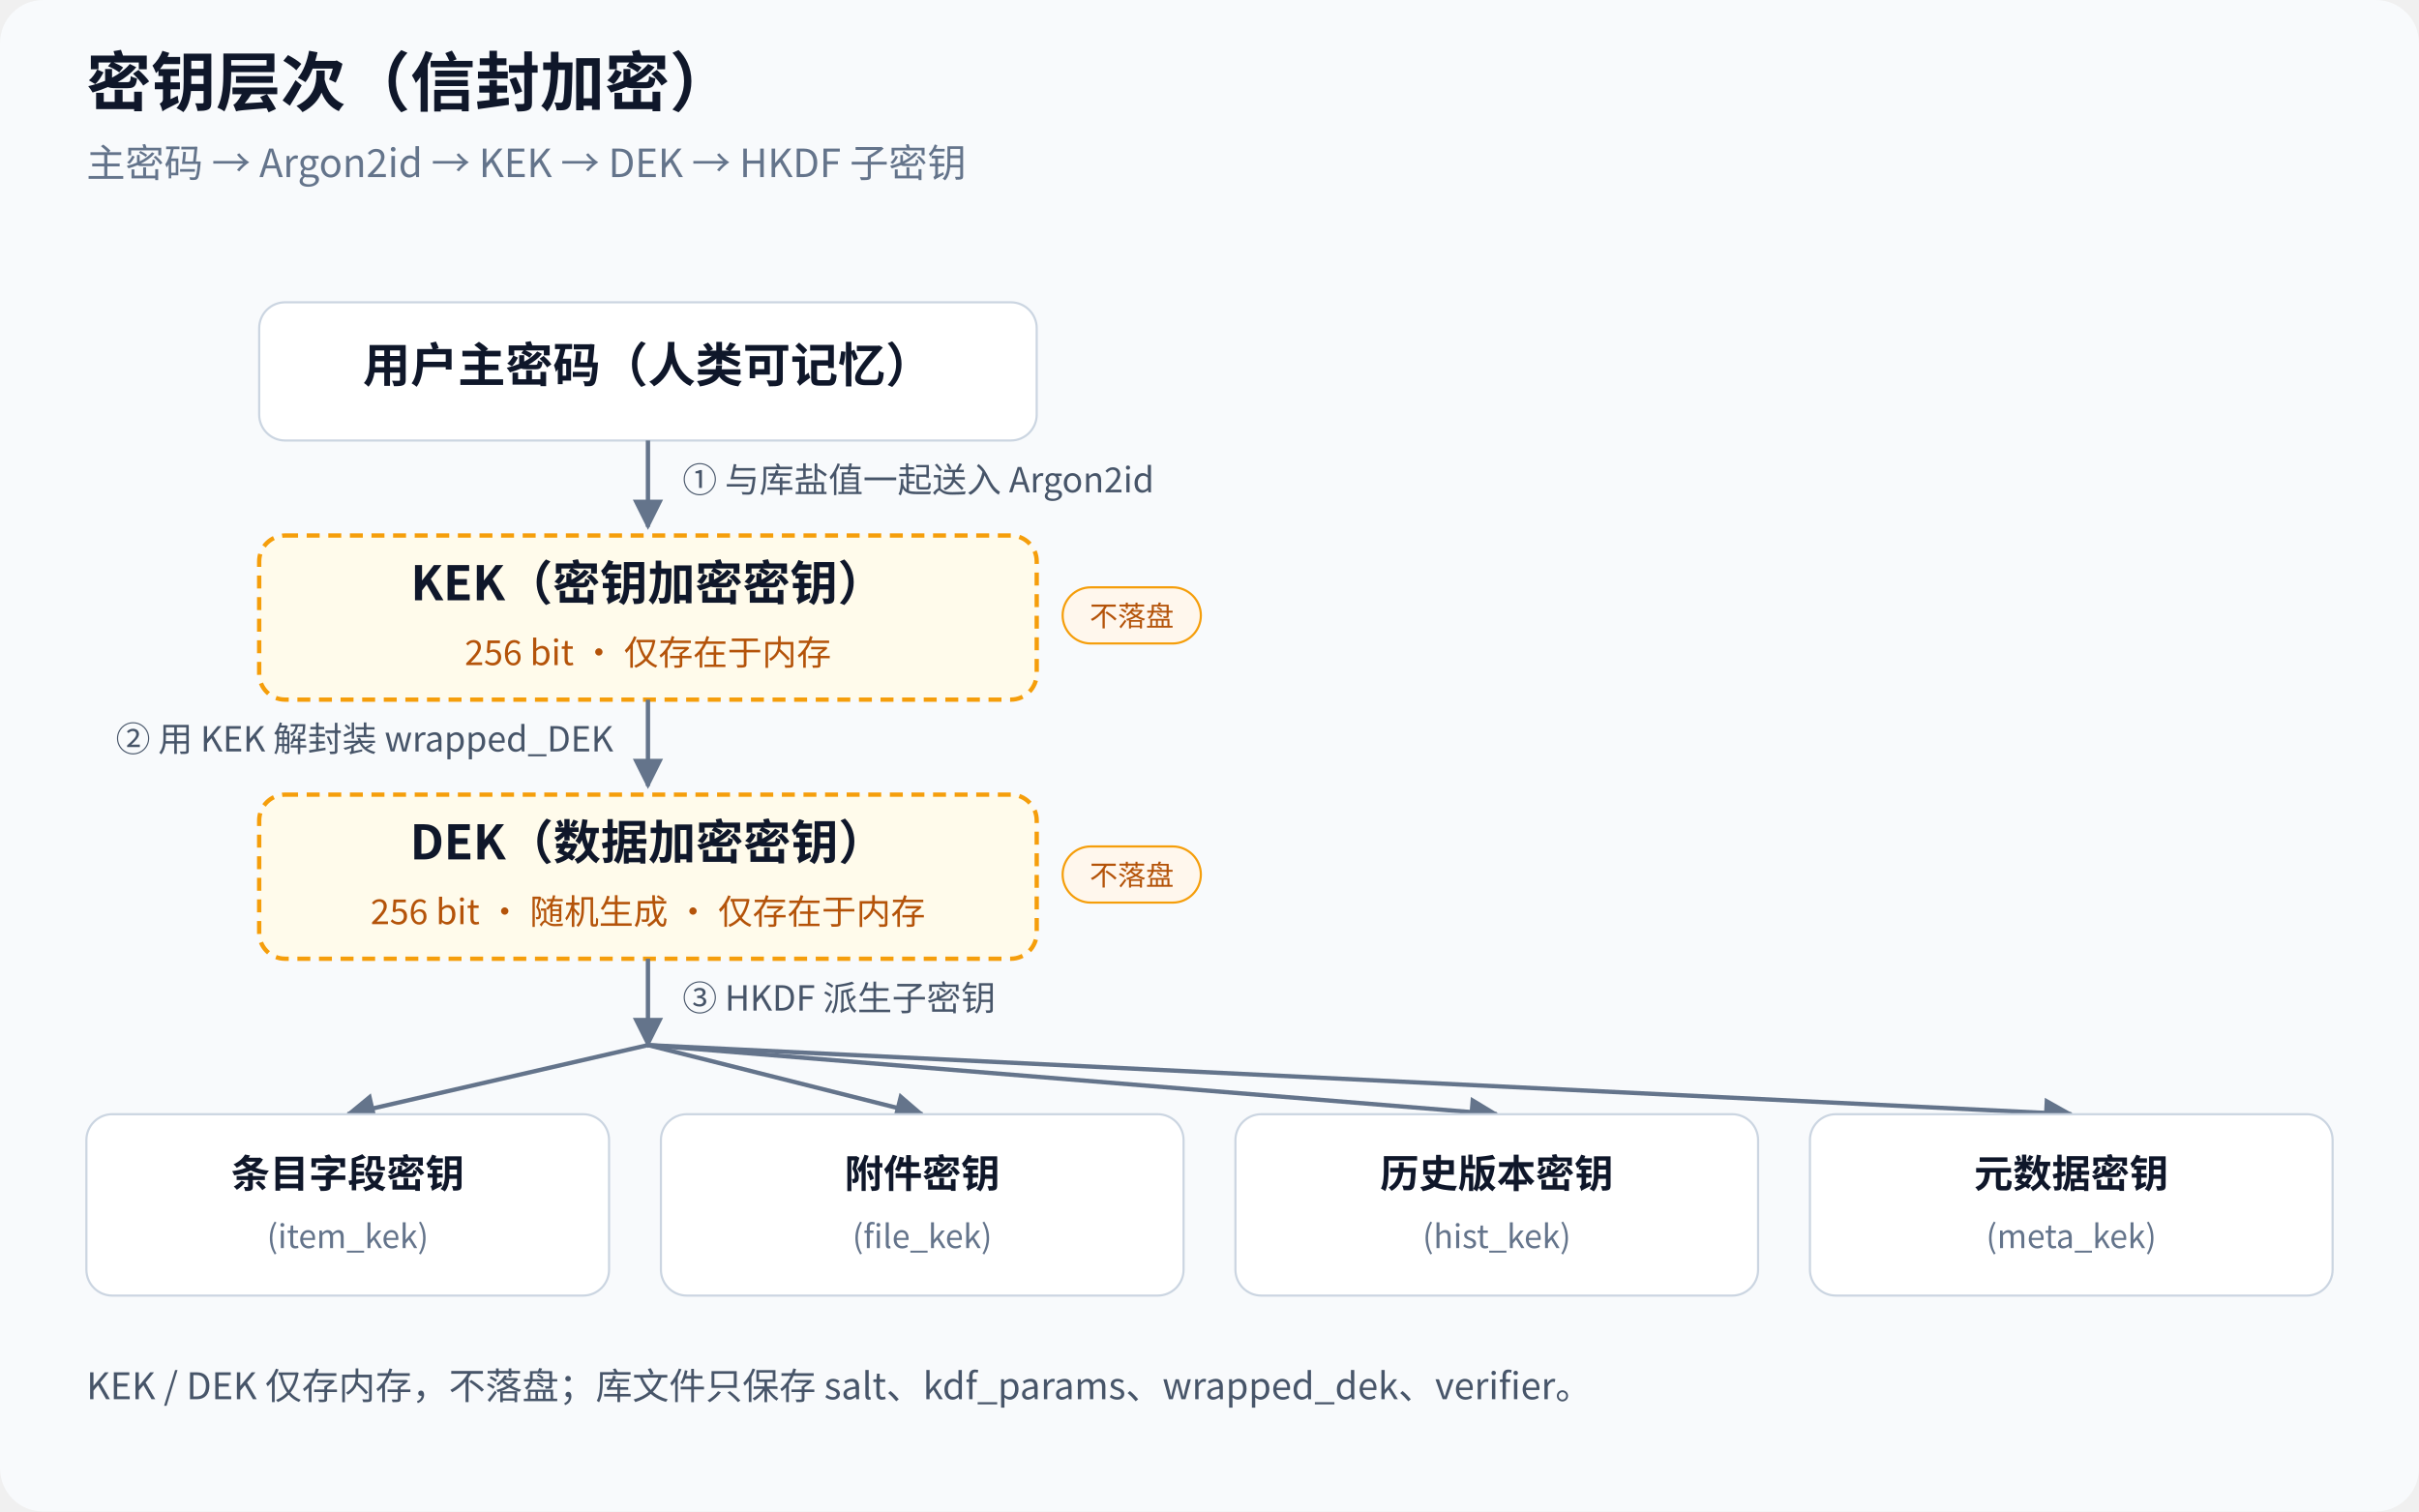
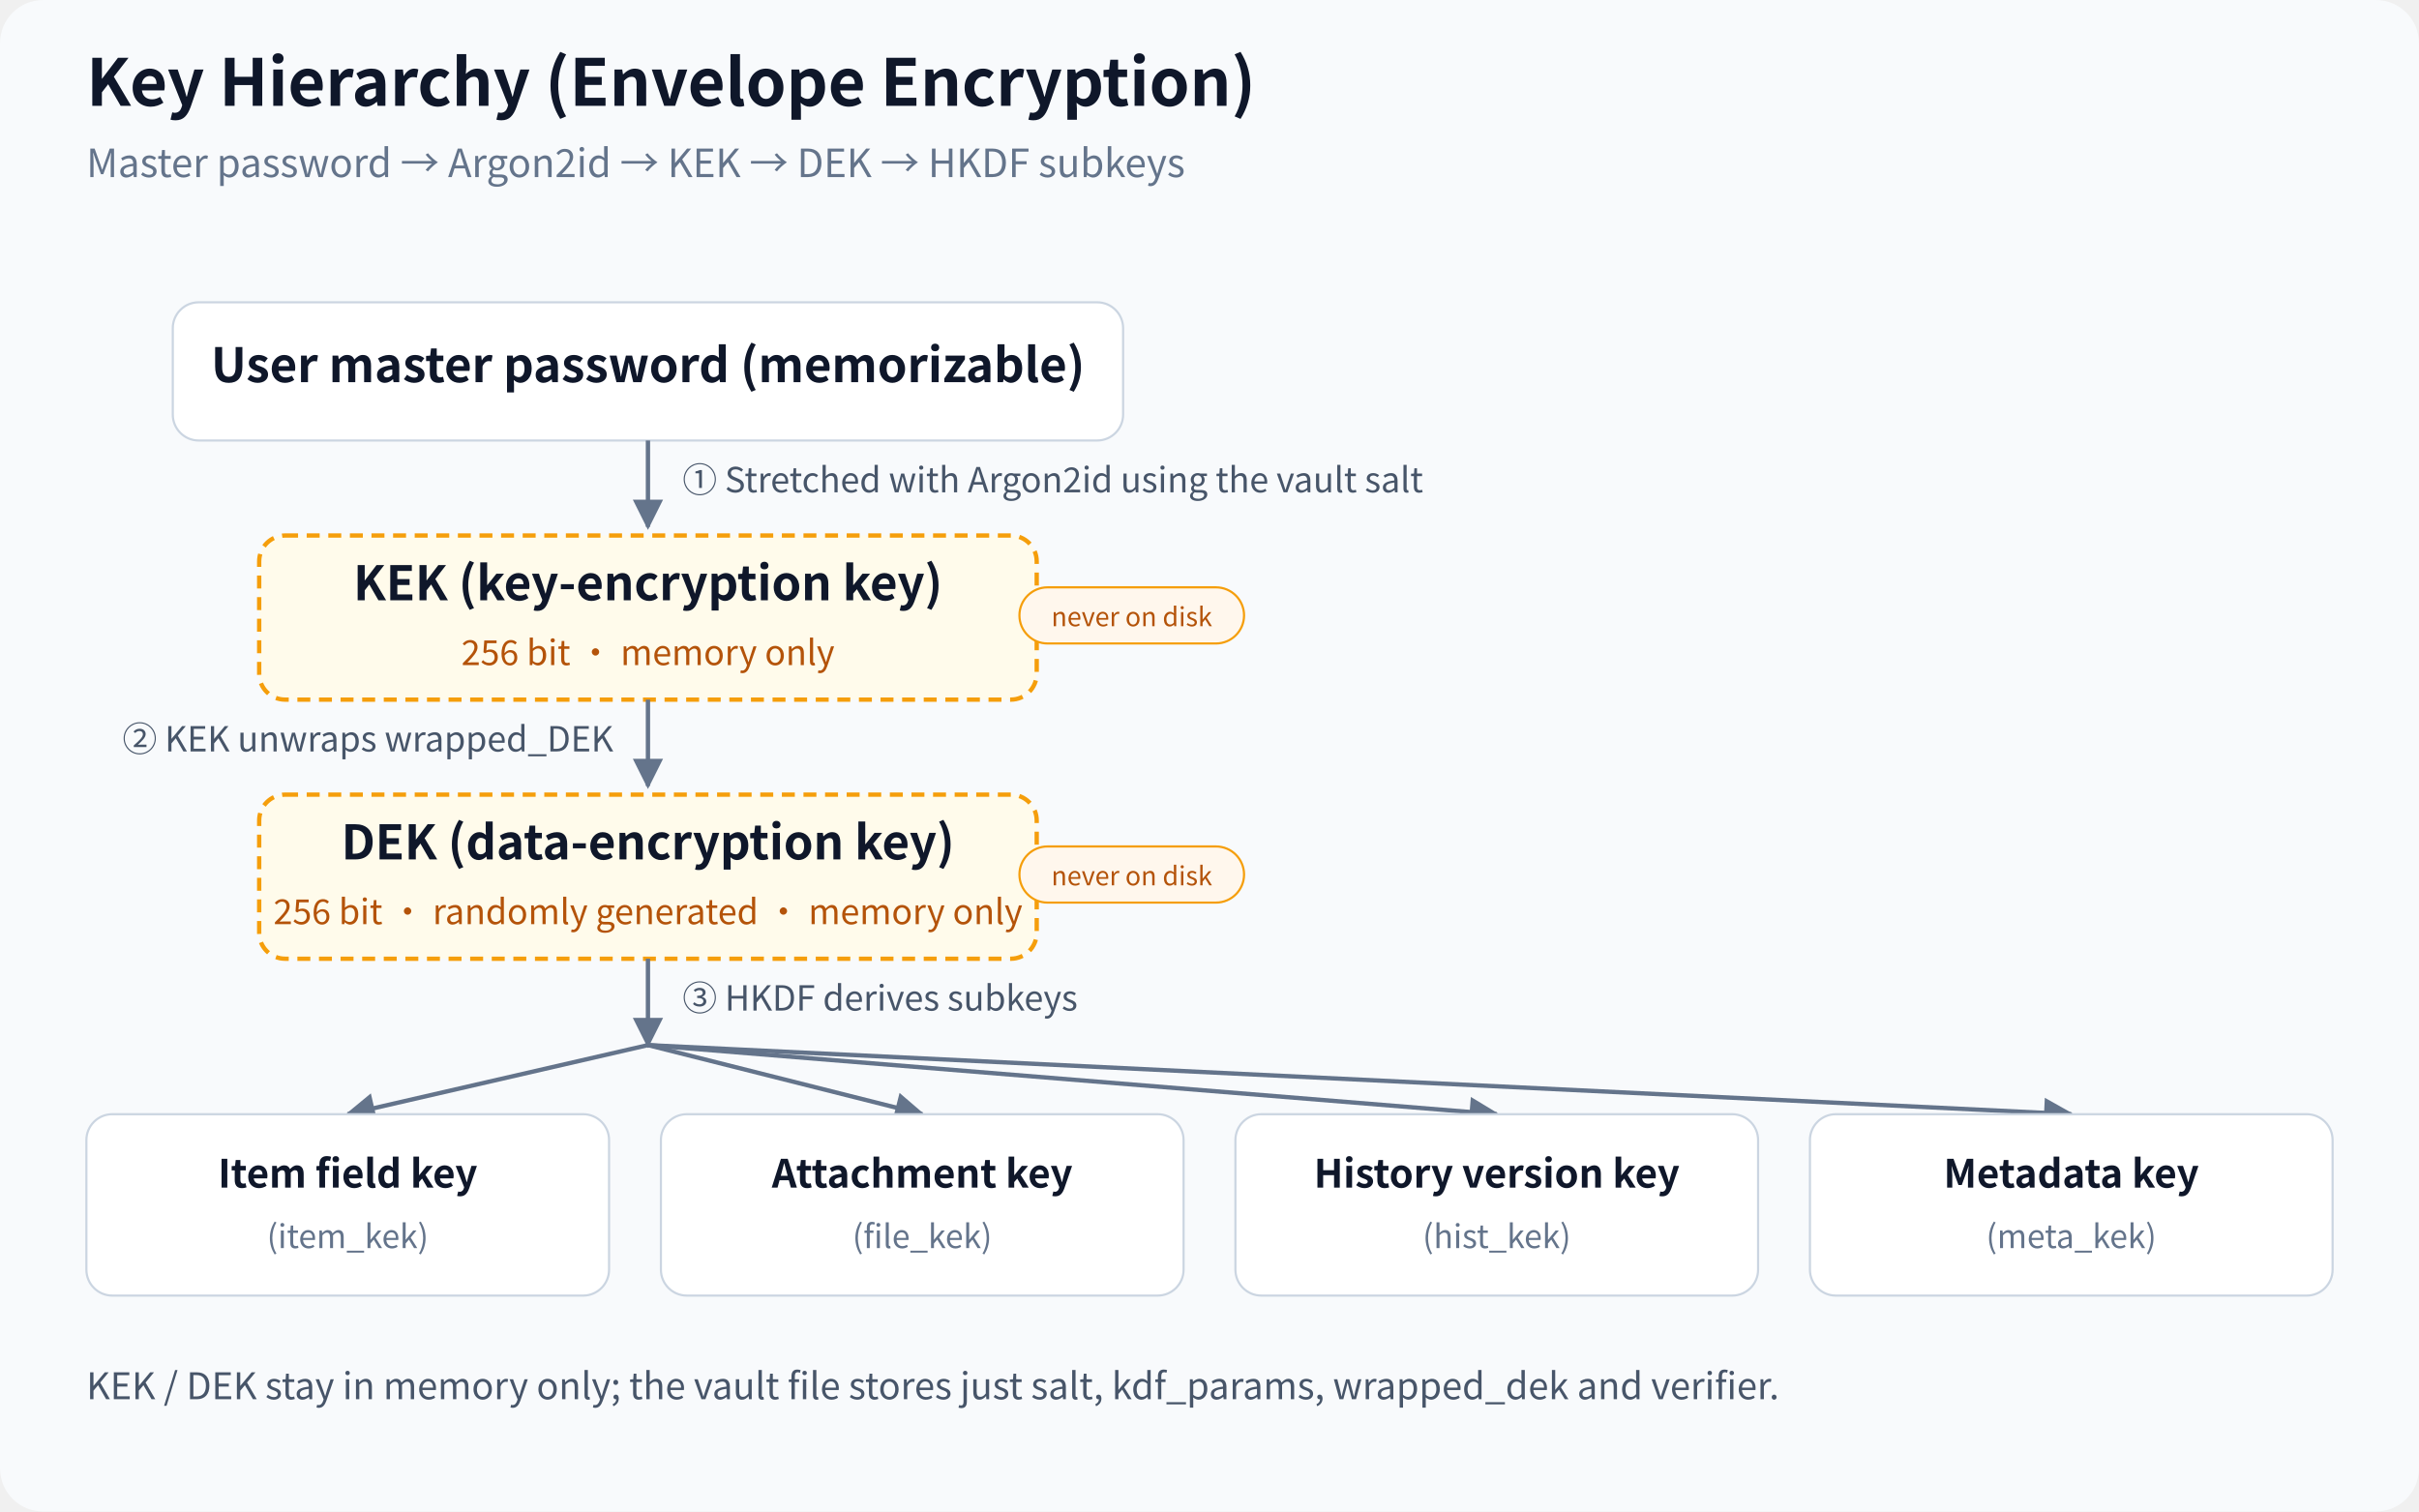
<svg xmlns="http://www.w3.org/2000/svg" width="1120" height="700" viewBox="0 0 1120 700" role="img" aria-labelledby="title desc">
  <defs>
    <marker id="arrow" viewBox="0 0 10 10" refX="9" refY="5" markerWidth="7" markerHeight="7" orient="auto-start-reverse">
      <path d="M 0 0 L 10 5 L 0 10 z" fill="#64748b" />
    </marker>
  </defs>
  <rect width="1120" height="700" rx="20" fill="#f8fafc" />
  <g font-family="-apple-system, BlinkMacSystemFont, 'Segoe UI', 'PingFang SC', 'Microsoft YaHei', 'Noto Sans CJK SC', sans-serif">
-     <text x="40" y="49" font-size="30" fill="#0f172a" font-weight="700">密钥层次（信封加密）</text>
-     <text x="40" y="82" font-size="18" fill="#64748b" font-weight="400">主密码 → Argon2id → KEK → DEK → HKDF 子密钥</text>
-     <rect x="120" y="140" width="360" height="64" rx="12" fill="#ffffff" stroke="#cbd5e1" />
-     <text x="300" y="177" font-size="22" fill="#0f172a" font-weight="600" text-anchor="middle">用户主密码（人类可记忆）</text>
+     <text x="40" y="49" font-size="30" fill="#0f172a" font-weight="700">Key Hierarchy (Envelope Encryption)</text>
+     <text x="40" y="82" font-size="18" fill="#64748b" font-weight="400">Master password → Argon2id → KEK → DEK → HKDF subkeys</text>
+     <rect x="80" y="140" width="440" height="64" rx="12" fill="#ffffff" stroke="#cbd5e1" />
+     <text x="300" y="177" font-size="22" fill="#0f172a" font-weight="600" text-anchor="middle">User master password (memorizable)</text>
    <path d="M 300 204 V 244" fill="none" stroke="#64748b" stroke-width="2" marker-end="url(#arrow)" />
-     <text x="316" y="228" font-size="16" fill="#475569">① 与库盐值一起送入 Argon2id</text>
+     <text x="316" y="228" font-size="16" fill="#475569">① Stretched with Argon2id using the vault salt</text>
    <rect x="120" y="248" width="360" height="76" rx="12" fill="#fffbeb" stroke="#f59e0b" stroke-width="2" stroke-dasharray="6 4" />
-     <text x="300" y="278" font-size="22" fill="#0f172a" font-weight="600" text-anchor="middle">KEK（密钥加密密钥）</text>
-     <text x="300" y="308" font-size="16" fill="#b45309" text-anchor="middle">256 bit · 仅存在于内存</text>
-     <rect x="492" y="272" width="64" height="26" rx="13" fill="#fff7ed" stroke="#f59e0b" />
-     <text x="524" y="290" font-size="13" fill="#b45309" text-anchor="middle">不落盘</text>
+     <text x="300" y="278" font-size="22" fill="#0f172a" font-weight="600" text-anchor="middle">KEK (key-encryption key)</text>
+     <text x="300" y="308" font-size="16" fill="#b45309" text-anchor="middle">256 bit · memory only</text>
+     <rect x="472" y="272" width="104" height="26" rx="13" fill="#fff7ed" stroke="#f59e0b" />
+     <text x="524" y="290" font-size="12" fill="#b45309" text-anchor="middle">never on disk</text>
    <path d="M 300 324 V 364" fill="none" stroke="#64748b" stroke-width="2" marker-end="url(#arrow)" />
-     <text x="284" y="348" font-size="16" fill="#475569" text-anchor="end">② 用 KEK 解封装 wrapped_DEK</text>
+     <text x="284" y="348" font-size="16" fill="#475569" text-anchor="end">② KEK unwraps wrapped_DEK</text>
    <rect x="120" y="368" width="360" height="76" rx="12" fill="#fffbeb" stroke="#f59e0b" stroke-width="2" stroke-dasharray="6 4" />
-     <text x="300" y="398" font-size="22" fill="#0f172a" font-weight="600" text-anchor="middle">DEK（数据加密密钥）</text>
-     <text x="300" y="428" font-size="16" fill="#b45309" text-anchor="middle">256 bit · 随机生成 · 仅存在于内存</text>
-     <rect x="492" y="392" width="64" height="26" rx="13" fill="#fff7ed" stroke="#f59e0b" />
-     <text x="524" y="410" font-size="13" fill="#b45309" text-anchor="middle">不落盘</text>
+     <text x="300" y="398" font-size="22" fill="#0f172a" font-weight="600" text-anchor="middle">DEK (data-encryption key)</text>
+     <text x="300" y="428" font-size="16" fill="#b45309" text-anchor="middle">256 bit · randomly generated · memory only</text>
+     <rect x="472" y="392" width="104" height="26" rx="13" fill="#fff7ed" stroke="#f59e0b" />
+     <text x="524" y="410" font-size="12" fill="#b45309" text-anchor="middle">never on disk</text>
    <path d="M 300 444 V 484" fill="none" stroke="#64748b" stroke-width="2" marker-end="url(#arrow)" />
-     <text x="316" y="468" font-size="16" fill="#475569">③ HKDF 派生子密钥</text>
+     <text x="316" y="468" font-size="16" fill="#475569">③ HKDF derives subkeys</text>
    <path d="M 300 484 L 161 516" fill="none" stroke="#64748b" stroke-width="2" marker-end="url(#arrow)" />
    <path d="M 300 484 L 427 516" fill="none" stroke="#64748b" stroke-width="2" marker-end="url(#arrow)" />
    <path d="M 300 484 L 693 516" fill="none" stroke="#64748b" stroke-width="2" marker-end="url(#arrow)" />
    <path d="M 300 484 L 959 516" fill="none" stroke="#64748b" stroke-width="2" marker-end="url(#arrow)" />
    <rect x="40" y="516" width="242" height="84" rx="12" fill="#ffffff" stroke="#cbd5e1" />
-     <text x="161" y="550" font-size="18" fill="#0f172a" font-weight="600" text-anchor="middle">条目字段密钥</text>
+     <text x="161" y="550" font-size="18" fill="#0f172a" font-weight="600" text-anchor="middle">Item field key</text>
    <text x="161" y="578" font-size="15" fill="#64748b" text-anchor="middle">(item_kek)</text>
    <rect x="306" y="516" width="242" height="84" rx="12" fill="#ffffff" stroke="#cbd5e1" />
-     <text x="427" y="550" font-size="18" fill="#0f172a" font-weight="600" text-anchor="middle">附件密钥</text>
+     <text x="427" y="550" font-size="18" fill="#0f172a" font-weight="600" text-anchor="middle">Attachment key</text>
    <text x="427" y="578" font-size="15" fill="#64748b" text-anchor="middle">(file_kek)</text>
    <rect x="572" y="516" width="242" height="84" rx="12" fill="#ffffff" stroke="#cbd5e1" />
-     <text x="693" y="550" font-size="18" fill="#0f172a" font-weight="600" text-anchor="middle">历史版本密钥</text>
+     <text x="693" y="550" font-size="18" fill="#0f172a" font-weight="600" text-anchor="middle">History version key</text>
    <text x="693" y="578" font-size="15" fill="#64748b" text-anchor="middle">(hist_kek)</text>
    <rect x="838" y="516" width="242" height="84" rx="12" fill="#ffffff" stroke="#cbd5e1" />
-     <text x="959" y="550" font-size="18" fill="#0f172a" font-weight="600" text-anchor="middle">元数据密钥</text>
+     <text x="959" y="550" font-size="18" fill="#0f172a" font-weight="600" text-anchor="middle">Metadata key</text>
    <text x="959" y="578" font-size="15" fill="#64748b" text-anchor="middle">(meta_kek)</text>
-     <text x="40" y="648" font-size="17" fill="#475569" font-weight="400">KEK / DEK 仅存内存，不落盘；库文件只保存 salt、kdf_params、wrapped_dek、verifier。</text>
+     <text x="40" y="648" font-size="17" fill="#475569" font-weight="400">KEK / DEK stay in memory only; the vault file stores just salt, kdf_params, wrapped_dek and verifier.</text>
  </g>
</svg>
